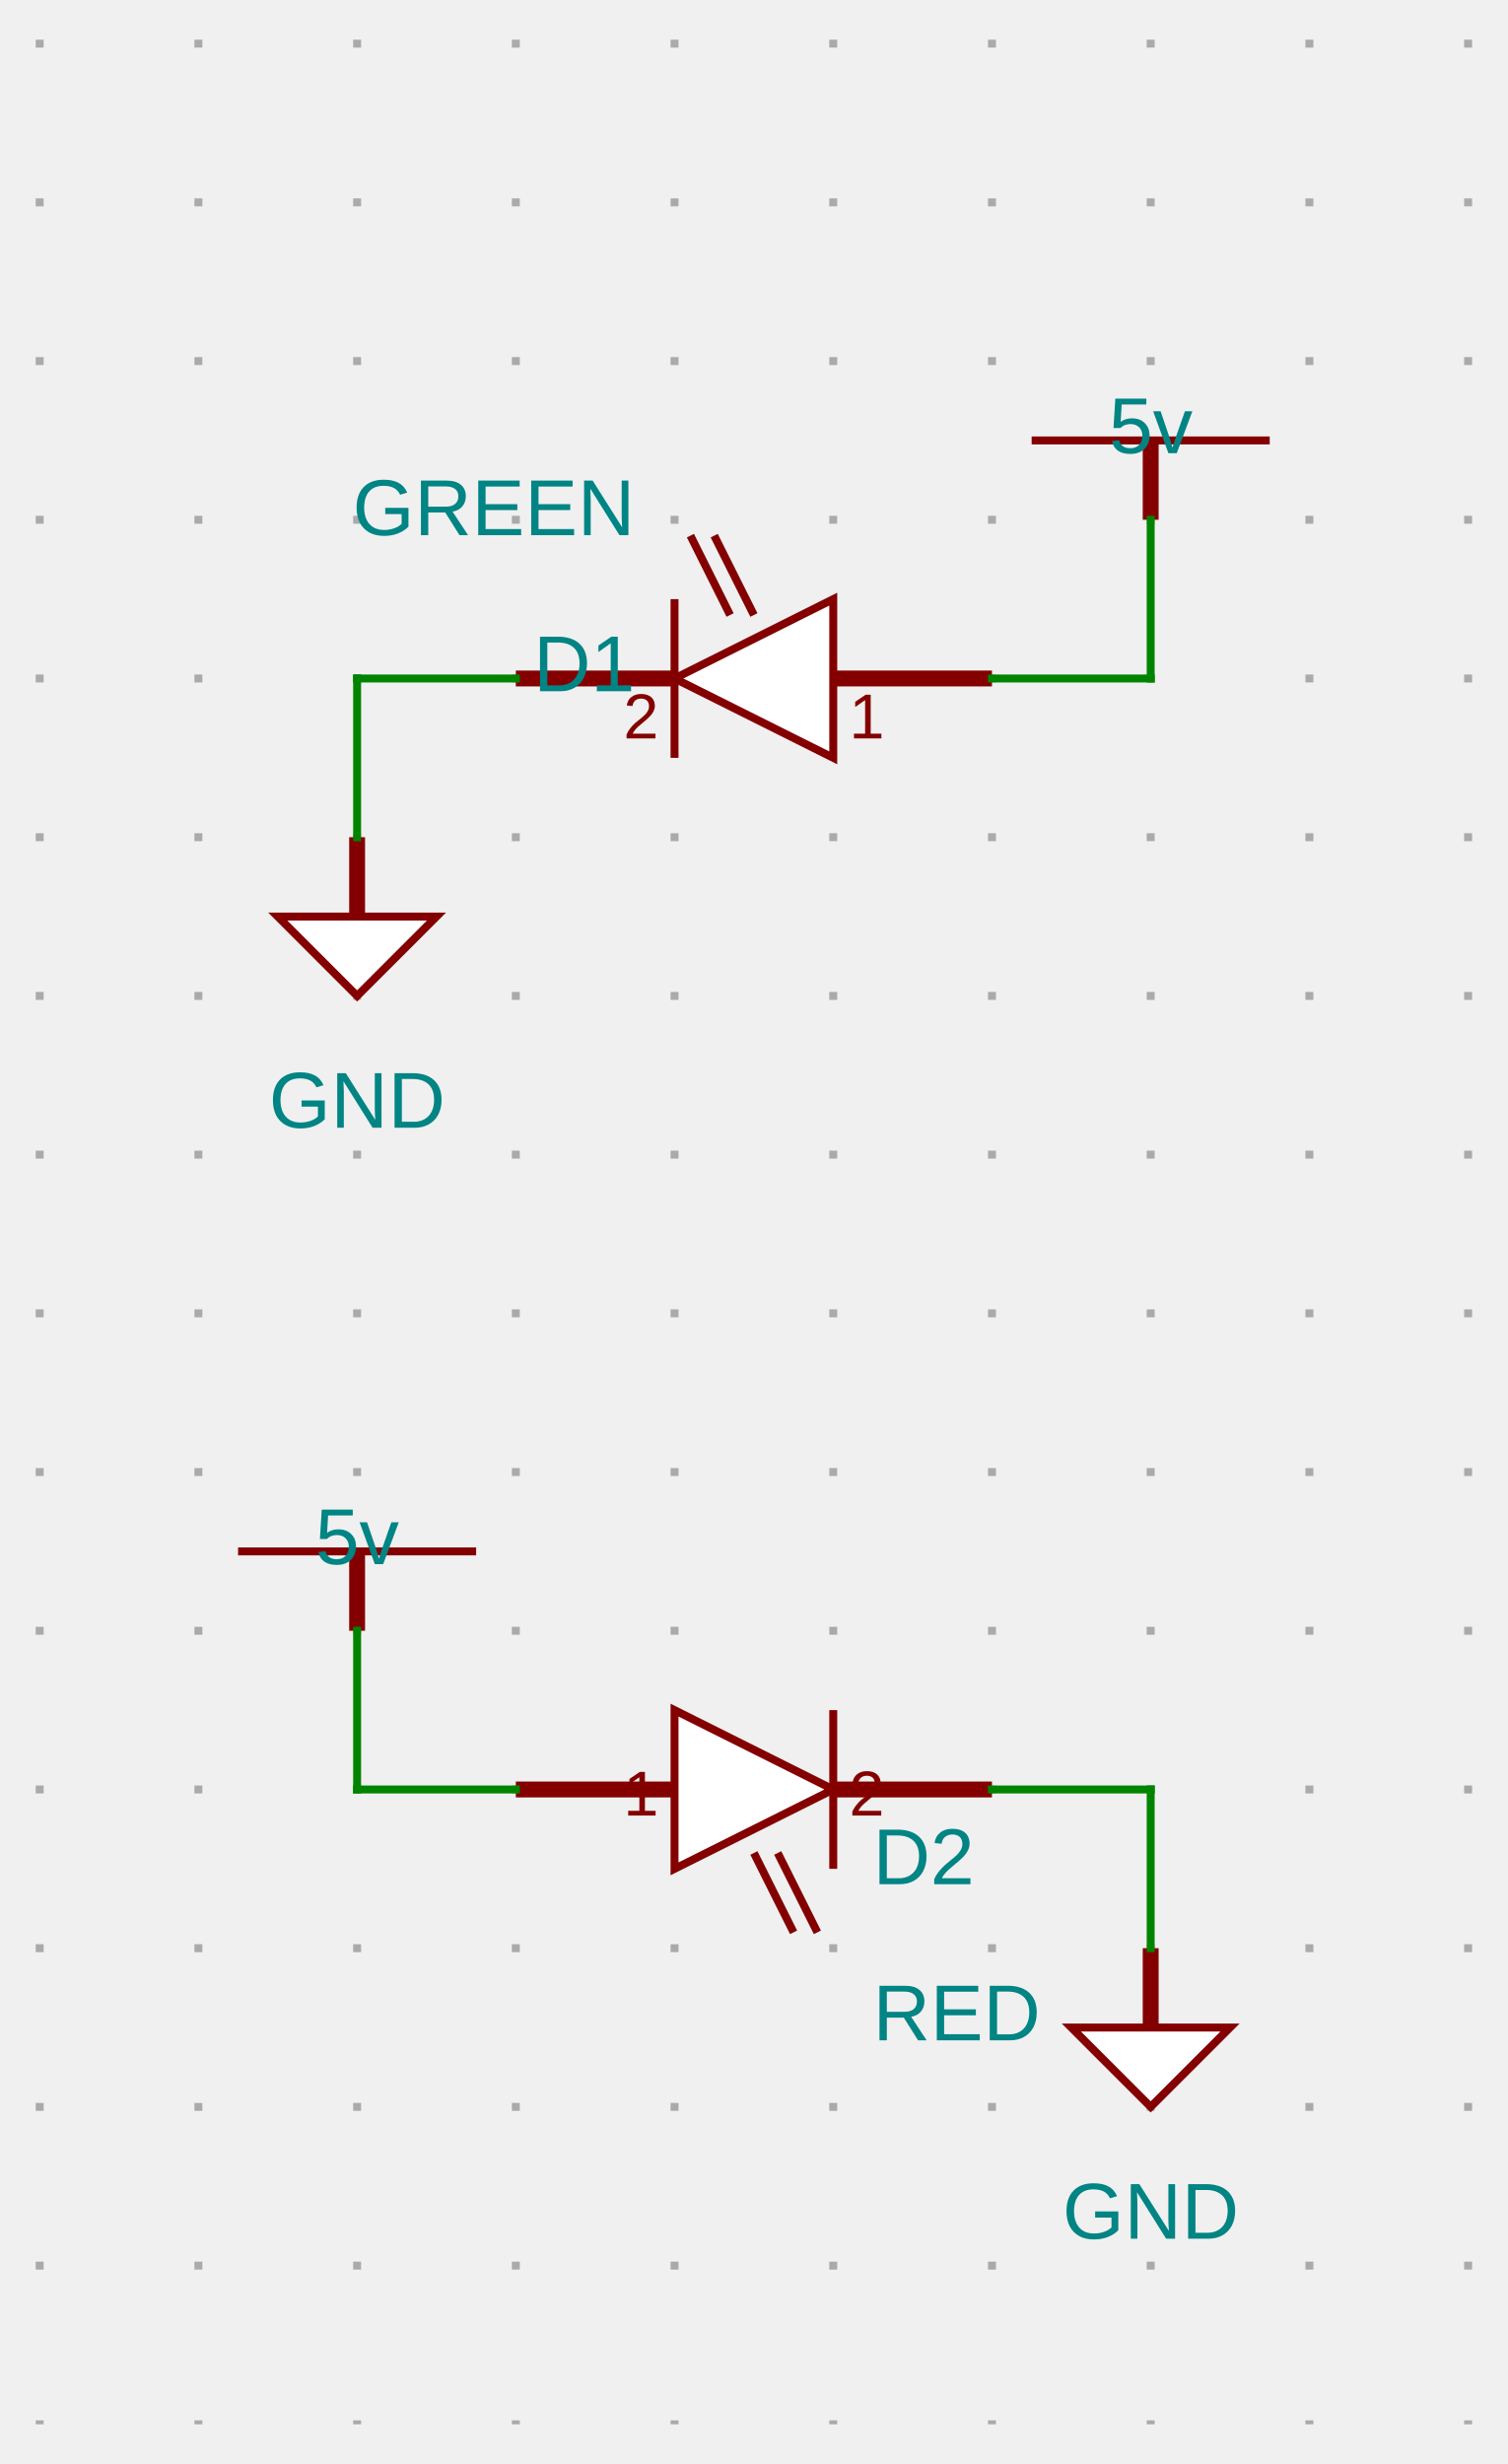
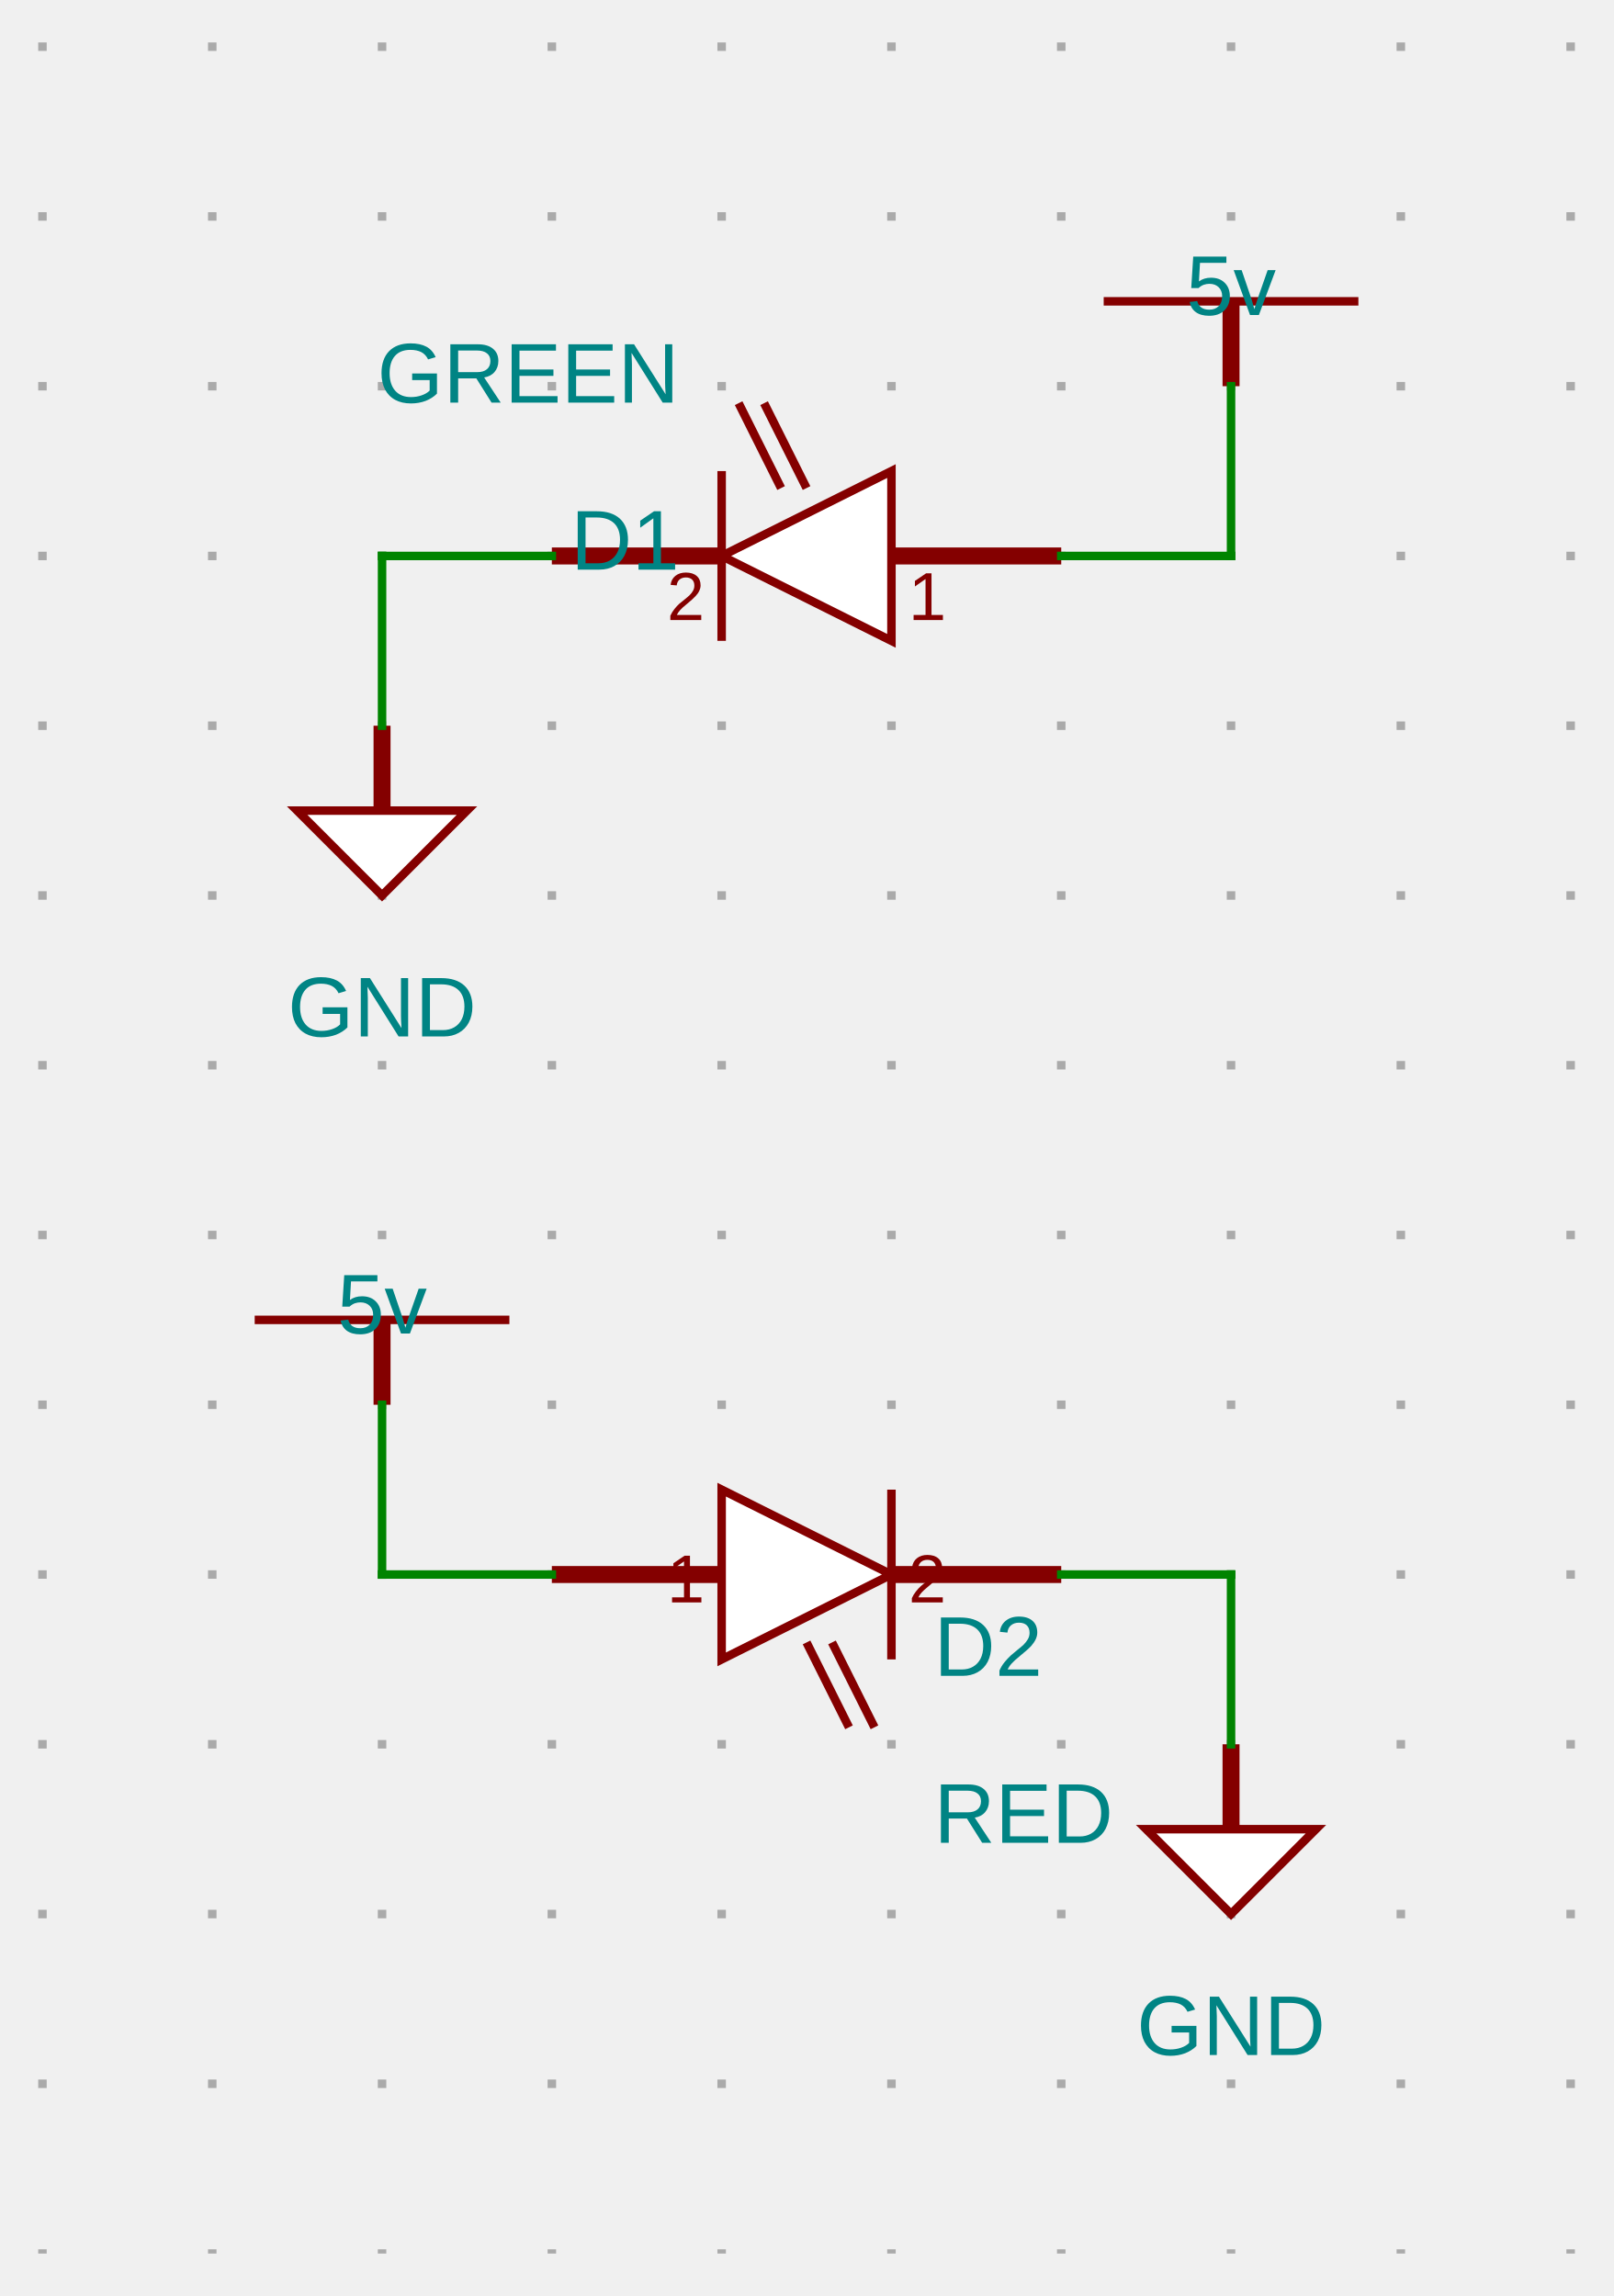
- <svg xmlns="http://www.w3.org/2000/svg" xmlns:ns1="http://svgjs.dev/svgjs" version="1.1" width="190" height="310.5" viewBox="-25 -25.5 190 310.5">
+ <svg xmlns="http://www.w3.org/2000/svg" xmlns:ns1="http://svgjs.dev/svgjs" version="1.1" width="190" height="270.5" viewBox="-25 -25.5 190 270.5">
  <g transform="matrix(1,0,0,1,0,0)">
-     <path d="M -20 -20.5 L -20 280 M 0 -20.5 L 0 280 M 20 -20.5 L 20 280 M 40 -20.5 L 40 280 M 60 -20.5 L 60 280 M 80 -20.5 L 80 280 M 100 -20.5 L 100 280 M 120 -20.5 L 120 280 M 140 -20.5 L 140 280 M 160 -20.5 L 160 280" fill="none" stroke-dasharray="1,19" stroke-width="1" stroke="#aaaaaa" />
+     <path d="M -20 -20.5 L -20 240 M 0 -20.5 L 0 240 M 20 -20.5 L 20 240 M 40 -20.5 L 40 240 M 60 -20.5 L 60 240 M 80 -20.5 L 80 240 M 100 -20.5 L 100 240 M 120 -20.5 L 120 240 M 140 -20.5 L 140 240 M 160 -20.5 L 160 240" fill="none" stroke-dasharray="1,19" stroke-width="1" stroke="#aaaaaa" />
  </g>
-   <g transform="matrix(1,0,0,1,20,90)">
+   <g transform="matrix(1,0,0,1,20,70)">
    <g>
      <path d="M -10 0 L 10 0 L 0 10 Z" stroke-width="1" stroke="#840000" fill="#ffffff" />
      <path d="M 0 -10 L 0 0" stroke-width="2" stroke="#840000" />
      <g transform="matrix(1,0,0,1,0,20)">
-         <text fill="#008484" font-family="Open Sans-Regular, Arial" font-size="10" text-anchor="middle" dominant-baseline="text-top" font-weight="regular" transform="matrix(1,0,0,1,0,0)" ns1:data="{&quot;leading&quot;:&quot;1.3&quot;}">
+         <text fill="#008484" font-family="Arial" font-size="10" text-anchor="middle" dominant-baseline="text-top" font-weight="regular" transform="matrix(1,0,0,1,0,0)" ns1:data="{&quot;leading&quot;:&quot;1.3&quot;}">
          <tspan dy="0" x="0" ns1:data="{&quot;newLined&quot;:true}">GND</tspan>
        </text>
      </g>
    </g>
  </g>
-   <g transform="matrix(1,0,0,1,70,60)">
+   <g transform="matrix(1,0,0,1,70,40)">
    <g>
      <path d="M 10 -10 L 10 10 L -10 0 Z" stroke-width="1" stroke="#840000" fill="#ffffff" />
      <path d="M -10 10 L -10 -10" stroke-width="1" stroke="#840000" fill="none" />
      <path d="M 0 -8 L -5 -18" stroke-width="1" stroke="#840000" fill="none" />
      <path d="M -3 -8 L -8 -18" stroke-width="1" stroke="#840000" fill="none" />
      <path d="M 30 0 L 10 0" stroke-width="2" stroke="#840000" />
      <path d="M -30 0 L -10 0" stroke-width="2" stroke="#840000" />
      <g transform="matrix(1,0,0,1,12,2)">
-         <text fill="#840000" font-family="Open Sans-Regular, Arial" font-size="8" text-anchor="start" dominant-baseline="hanging" font-weight="regular" transform="matrix(1,0,0,1,0,0)" ns1:data="{&quot;leading&quot;:&quot;1.3&quot;}">
+         <text fill="#840000" font-family="Arial" font-size="8" text-anchor="start" dominant-baseline="hanging" font-weight="regular" transform="matrix(1,0,0,1,0,0)" ns1:data="{&quot;leading&quot;:&quot;1.3&quot;}">
          <tspan dy="0" x="0" ns1:data="{&quot;newLined&quot;:true}">1</tspan>
        </text>
      </g>
      <g transform="matrix(1,0,0,1,-12,2)">
-         <text fill="#840000" font-family="Open Sans-Regular, Arial" font-size="8" text-anchor="end" dominant-baseline="hanging" font-weight="regular" transform="matrix(1,0,0,1,0,0)" ns1:data="{&quot;leading&quot;:&quot;1.3&quot;}">
+         <text fill="#840000" font-family="Arial" font-size="8" text-anchor="end" dominant-baseline="hanging" font-weight="regular" transform="matrix(1,0,0,1,0,0)" ns1:data="{&quot;leading&quot;:&quot;1.3&quot;}">
          <tspan dy="0" x="0" ns1:data="{&quot;newLined&quot;:true}">2</tspan>
        </text>
      </g>
      <g transform="matrix(1,0,0,1,-15,-5)">
-         <text fill="#008484" font-family="Open Sans-Regular, Arial" font-size="10" text-anchor="end" dominant-baseline="text-top" font-weight="regular" transform="matrix(1,0,0,1,0,0)" ns1:data="{&quot;leading&quot;:&quot;1.3&quot;}">
+         <text fill="#008484" font-family="Arial" font-size="10" text-anchor="end" dominant-baseline="text-top" font-weight="regular" transform="matrix(1,0,0,1,0,0)" ns1:data="{&quot;leading&quot;:&quot;1.3&quot;}">
          <tspan dy="0" x="0" ns1:data="{&quot;newLined&quot;:true}">D1</tspan>
        </text>
      </g>
      <g transform="matrix(1,0,0,1,-15,-25)">
-         <text fill="#008484" font-family="Open Sans-Regular, Arial" font-size="10" text-anchor="end" dominant-baseline="hanging" font-weight="regular" transform="matrix(1,0,0,1,0,0)" ns1:data="{&quot;leading&quot;:&quot;1.3&quot;}">
+         <text fill="#008484" font-family="Arial" font-size="10" text-anchor="end" dominant-baseline="hanging" font-weight="regular" transform="matrix(1,0,0,1,0,0)" ns1:data="{&quot;leading&quot;:&quot;1.3&quot;}">
          <tspan dy="0" x="0" ns1:data="{&quot;newLined&quot;:true}">GREEN</tspan>
        </text>
      </g>
    </g>
  </g>
-   <g transform="matrix(1,0,0,1,120,30)">
+   <g transform="matrix(1,0,0,1,120,10)">
    <g>
      <path d="M -15 0 L 15 0" stroke-width="1" stroke="#840000" fill="none" />
      <path d="M 0 10 L 0 0" stroke-width="2" stroke="#840000" />
      <g transform="matrix(1,0,0,1,0,-5)">
-         <text fill="#008484" font-family="Open Sans-Regular, Arial" font-size="10" text-anchor="middle" dominant-baseline="text-top" font-weight="regular" transform="matrix(1,0,0,1,0,0)" ns1:data="{&quot;leading&quot;:&quot;1.3&quot;}">
+         <text fill="#008484" font-family="Arial" font-size="10" text-anchor="middle" dominant-baseline="text-top" font-weight="regular" transform="matrix(1,0,0,1,0,0)" ns1:data="{&quot;leading&quot;:&quot;1.3&quot;}">
          <tspan dy="0" x="0" ns1:data="{&quot;newLined&quot;:true}">5v</tspan>
        </text>
      </g>
    </g>
  </g>
-   <g transform="matrix(1,0,0,1,20,170)">
+   <g transform="matrix(1,0,0,1,20,130)">
    <g>
      <path d="M -15 0 L 15 0" stroke-width="1" stroke="#840000" fill="none" />
      <path d="M 0 10 L 0 0" stroke-width="2" stroke="#840000" />
      <g transform="matrix(1,0,0,1,0,-5)">
-         <text fill="#008484" font-family="Open Sans-Regular, Arial" font-size="10" text-anchor="middle" dominant-baseline="text-top" font-weight="regular" transform="matrix(1,0,0,1,0,0)" ns1:data="{&quot;leading&quot;:&quot;1.3&quot;}">
+         <text fill="#008484" font-family="Arial" font-size="10" text-anchor="middle" dominant-baseline="text-top" font-weight="regular" transform="matrix(1,0,0,1,0,0)" ns1:data="{&quot;leading&quot;:&quot;1.3&quot;}">
          <tspan dy="0" x="0" ns1:data="{&quot;newLined&quot;:true}">5v</tspan>
        </text>
      </g>
    </g>
  </g>
-   <g transform="matrix(1,0,0,1,70,200)">
+   <g transform="matrix(1,0,0,1,70,160)">
    <g>
      <path d="M -10 10 L -10 -10 L 10 0 Z" stroke-width="1" stroke="#840000" fill="#ffffff" />
      <path d="M 10 -10 L 10 10" stroke-width="1" stroke="#840000" fill="none" />
      <path d="M 0 8 L 5 18" stroke-width="1" stroke="#840000" fill="none" />
      <path d="M 3 8 L 8 18" stroke-width="1" stroke="#840000" fill="none" />
      <path d="M -30 0 L -10 0" stroke-width="2" stroke="#840000" />
      <path d="M 30 0 L 10 0" stroke-width="2" stroke="#840000" />
      <g transform="matrix(1,0,0,1,-12,-2)">
-         <text fill="#840000" font-family="Open Sans-Regular, Arial" font-size="8" text-anchor="end" dominant-baseline="text-top" font-weight="regular" transform="matrix(1,0,0,1,0,0)" ns1:data="{&quot;leading&quot;:&quot;1.3&quot;}">
+         <text fill="#840000" font-family="Arial" font-size="8" text-anchor="end" dominant-baseline="text-top" font-weight="regular" transform="matrix(1,0,0,1,0,0)" ns1:data="{&quot;leading&quot;:&quot;1.3&quot;}">
          <tspan dy="0" x="0" ns1:data="{&quot;newLined&quot;:true}">1</tspan>
        </text>
      </g>
      <g transform="matrix(1,0,0,1,12,-2)">
-         <text fill="#840000" font-family="Open Sans-Regular, Arial" font-size="8" text-anchor="start" dominant-baseline="text-top" font-weight="regular" transform="matrix(1,0,0,1,0,0)" ns1:data="{&quot;leading&quot;:&quot;1.3&quot;}">
+         <text fill="#840000" font-family="Arial" font-size="8" text-anchor="start" dominant-baseline="text-top" font-weight="regular" transform="matrix(1,0,0,1,0,0)" ns1:data="{&quot;leading&quot;:&quot;1.3&quot;}">
          <tspan dy="0" x="0" ns1:data="{&quot;newLined&quot;:true}">2</tspan>
        </text>
      </g>
      <g transform="matrix(1,0,0,1,15,5)">
-         <text fill="#008484" font-family="Open Sans-Regular, Arial" font-size="10" text-anchor="start" dominant-baseline="hanging" font-weight="regular" transform="matrix(1,0,0,1,0,0)" ns1:data="{&quot;leading&quot;:&quot;1.3&quot;}">
+         <text fill="#008484" font-family="Arial" font-size="10" text-anchor="start" dominant-baseline="hanging" font-weight="regular" transform="matrix(1,0,0,1,0,0)" ns1:data="{&quot;leading&quot;:&quot;1.3&quot;}">
          <tspan dy="0" x="0" ns1:data="{&quot;newLined&quot;:true}">D2</tspan>
        </text>
      </g>
      <g transform="matrix(1,0,0,1,15,25)">
-         <text fill="#008484" font-family="Open Sans-Regular, Arial" font-size="10" text-anchor="start" dominant-baseline="text-top" font-weight="regular" transform="matrix(1,0,0,1,0,0)" ns1:data="{&quot;leading&quot;:&quot;1.3&quot;}">
+         <text fill="#008484" font-family="Arial" font-size="10" text-anchor="start" dominant-baseline="text-top" font-weight="regular" transform="matrix(1,0,0,1,0,0)" ns1:data="{&quot;leading&quot;:&quot;1.3&quot;}">
          <tspan dy="0" x="0" ns1:data="{&quot;newLined&quot;:true}">RED</tspan>
        </text>
      </g>
    </g>
  </g>
-   <g transform="matrix(1,0,0,1,120,230)">
+   <g transform="matrix(1,0,0,1,120,190)">
    <g>
      <path d="M -10 0 L 10 0 L 0 10 Z" stroke-width="1" stroke="#840000" fill="#ffffff" />
      <path d="M 0 -10 L 0 0" stroke-width="2" stroke="#840000" />
      <g transform="matrix(1,0,0,1,0,20)">
-         <text fill="#008484" font-family="Open Sans-Regular, Arial" font-size="10" text-anchor="middle" dominant-baseline="text-top" font-weight="regular" transform="matrix(1,0,0,1,0,0)" ns1:data="{&quot;leading&quot;:&quot;1.3&quot;}">
+         <text fill="#008484" font-family="Arial" font-size="10" text-anchor="middle" dominant-baseline="text-top" font-weight="regular" transform="matrix(1,0,0,1,0,0)" ns1:data="{&quot;leading&quot;:&quot;1.3&quot;}">
          <tspan dy="0" x="0" ns1:data="{&quot;newLined&quot;:true}">GND</tspan>
        </text>
      </g>
    </g>
  </g>
  <g>
-     <line x1="20" y1="80" x2="20" y2="60" stroke-linecap="square" stroke-width="1" stroke="#008400" fill="none" />
-     <line x1="20" y1="60" x2="40" y2="60" stroke-linecap="square" stroke-width="1" stroke="#008400" fill="none" />
-     <line x1="100" y1="200" x2="120" y2="200" stroke-linecap="square" stroke-width="1" stroke="#008400" fill="none" />
-     <line x1="120" y1="200" x2="120" y2="220" stroke-linecap="square" stroke-width="1" stroke="#008400" fill="none" />
-     <line x1="100" y1="60" x2="120" y2="60" stroke-linecap="square" stroke-width="1" stroke="#008400" fill="none" />
-     <line x1="120" y1="60" x2="120" y2="40" stroke-linecap="square" stroke-width="1" stroke="#008400" fill="none" />
-     <line x1="20" y1="180" x2="20" y2="200" stroke-linecap="square" stroke-width="1" stroke="#008400" fill="none" />
-     <line x1="20" y1="200" x2="40" y2="200" stroke-linecap="square" stroke-width="1" stroke="#008400" fill="none" />
+     <line x1="20" y1="60" x2="20" y2="40" stroke-linecap="square" stroke-width="1" stroke="#008400" fill="none" />
+     <line x1="20" y1="40" x2="40" y2="40" stroke-linecap="square" stroke-width="1" stroke="#008400" fill="none" />
+     <line x1="100" y1="160" x2="120" y2="160" stroke-linecap="square" stroke-width="1" stroke="#008400" fill="none" />
+     <line x1="120" y1="160" x2="120" y2="180" stroke-linecap="square" stroke-width="1" stroke="#008400" fill="none" />
+     <line x1="100" y1="40" x2="120" y2="40" stroke-linecap="square" stroke-width="1" stroke="#008400" fill="none" />
+     <line x1="120" y1="40" x2="120" y2="20" stroke-linecap="square" stroke-width="1" stroke="#008400" fill="none" />
+     <line x1="20" y1="140" x2="20" y2="160" stroke-linecap="square" stroke-width="1" stroke="#008400" fill="none" />
+     <line x1="20" y1="160" x2="40" y2="160" stroke-linecap="square" stroke-width="1" stroke="#008400" fill="none" />
  </g>
  <g />
</svg>
